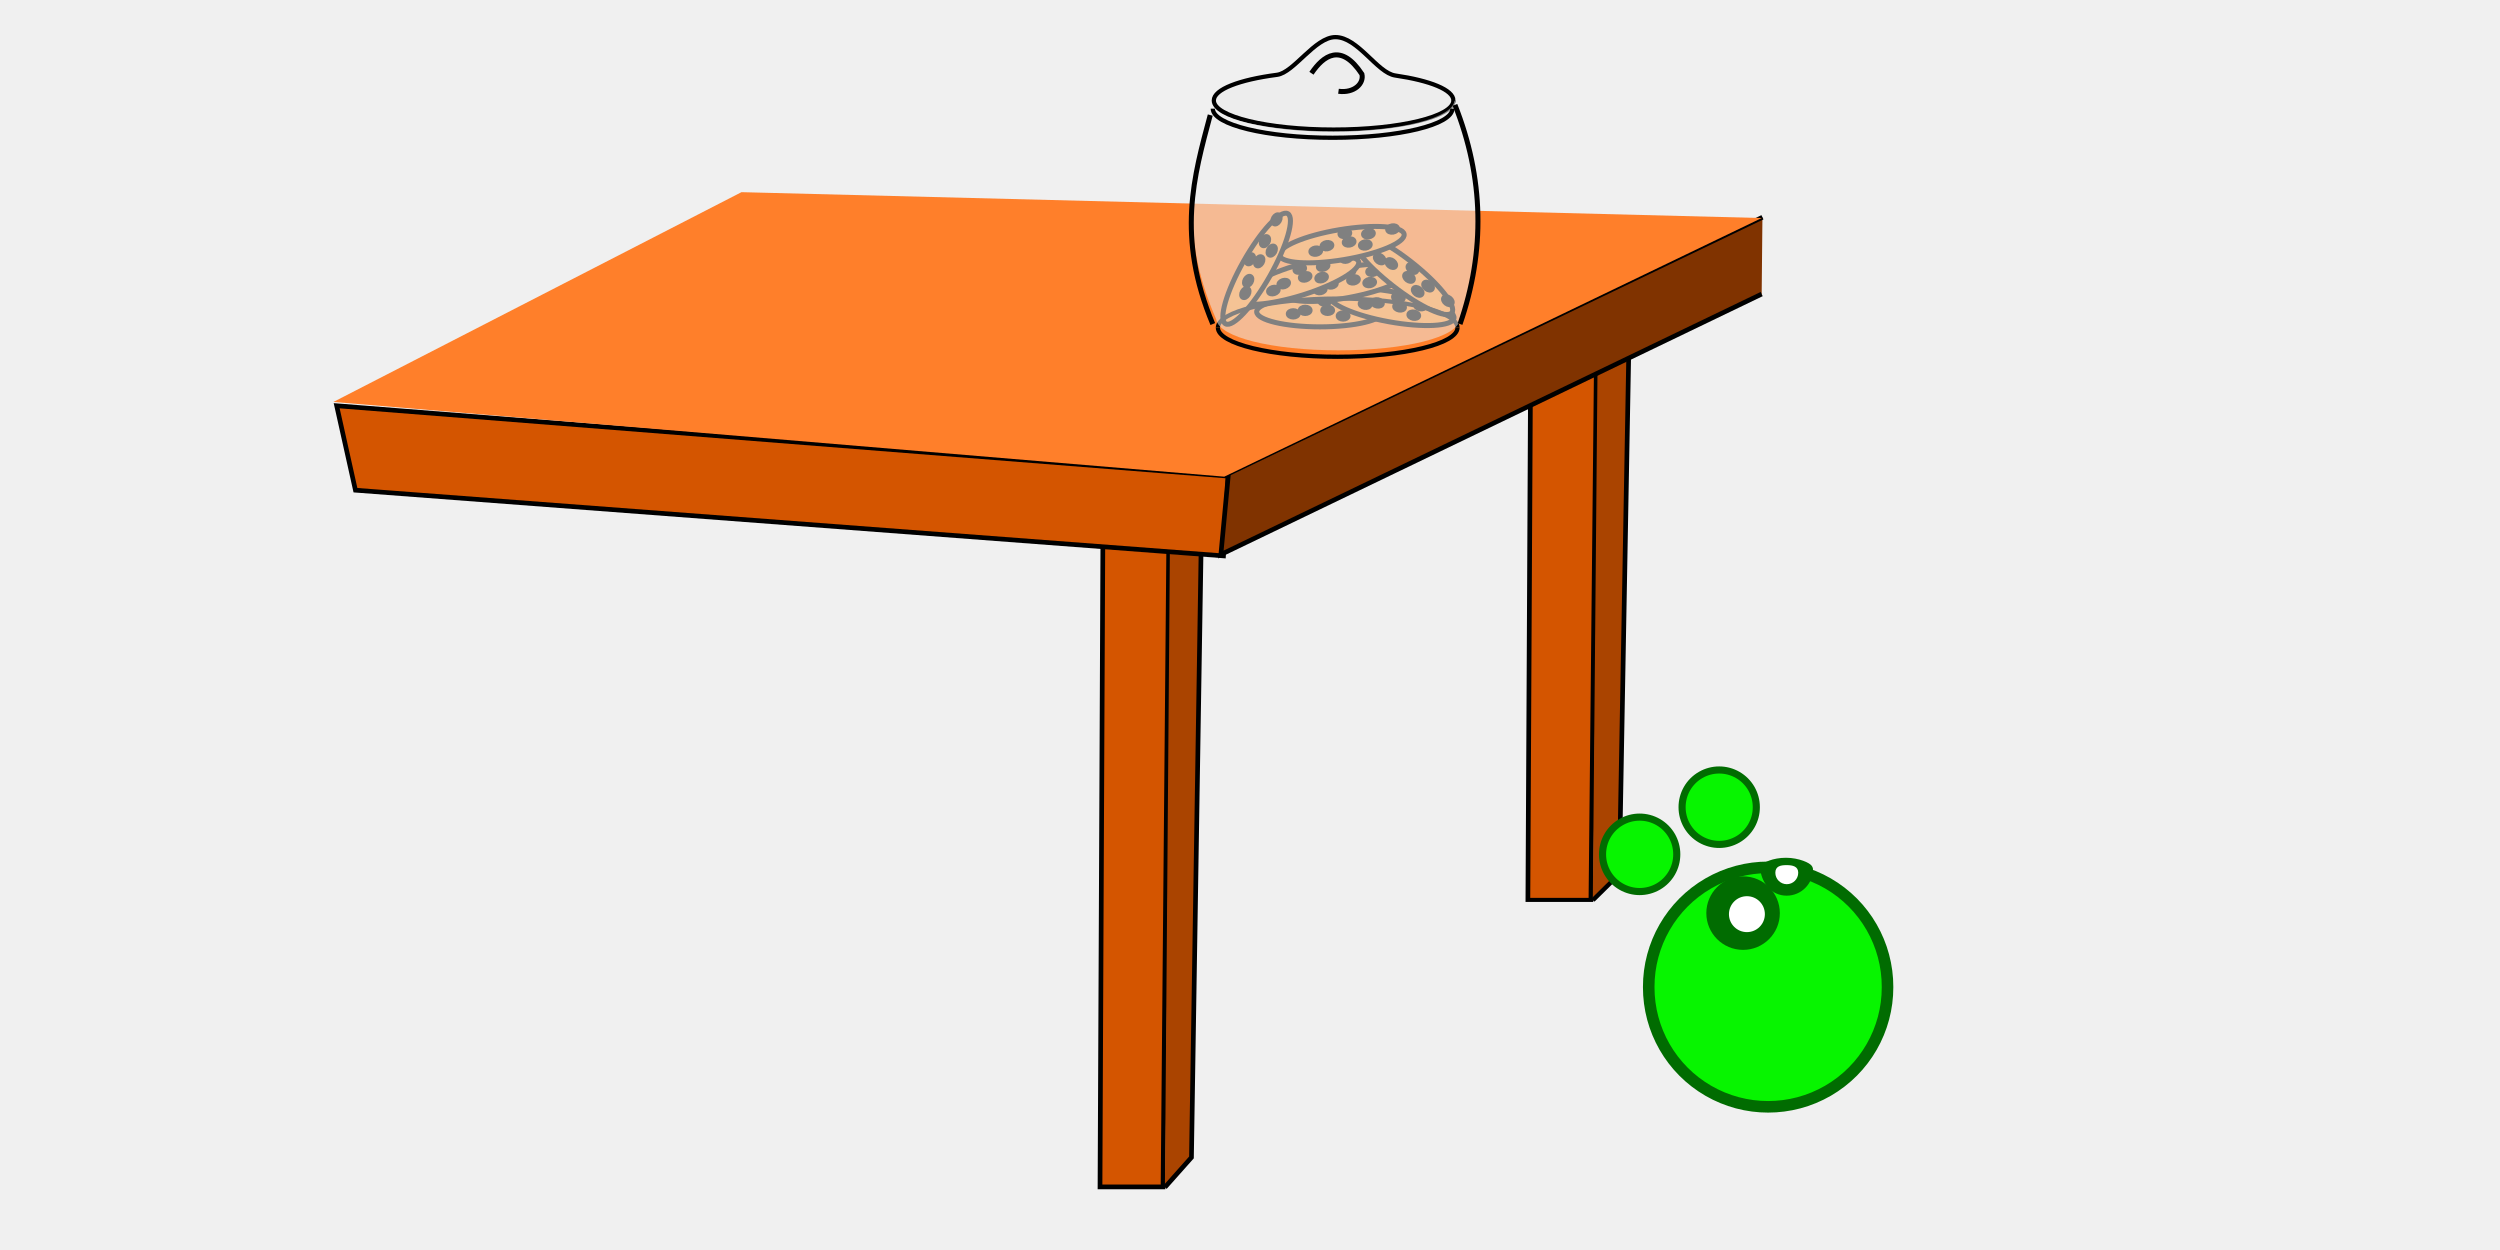
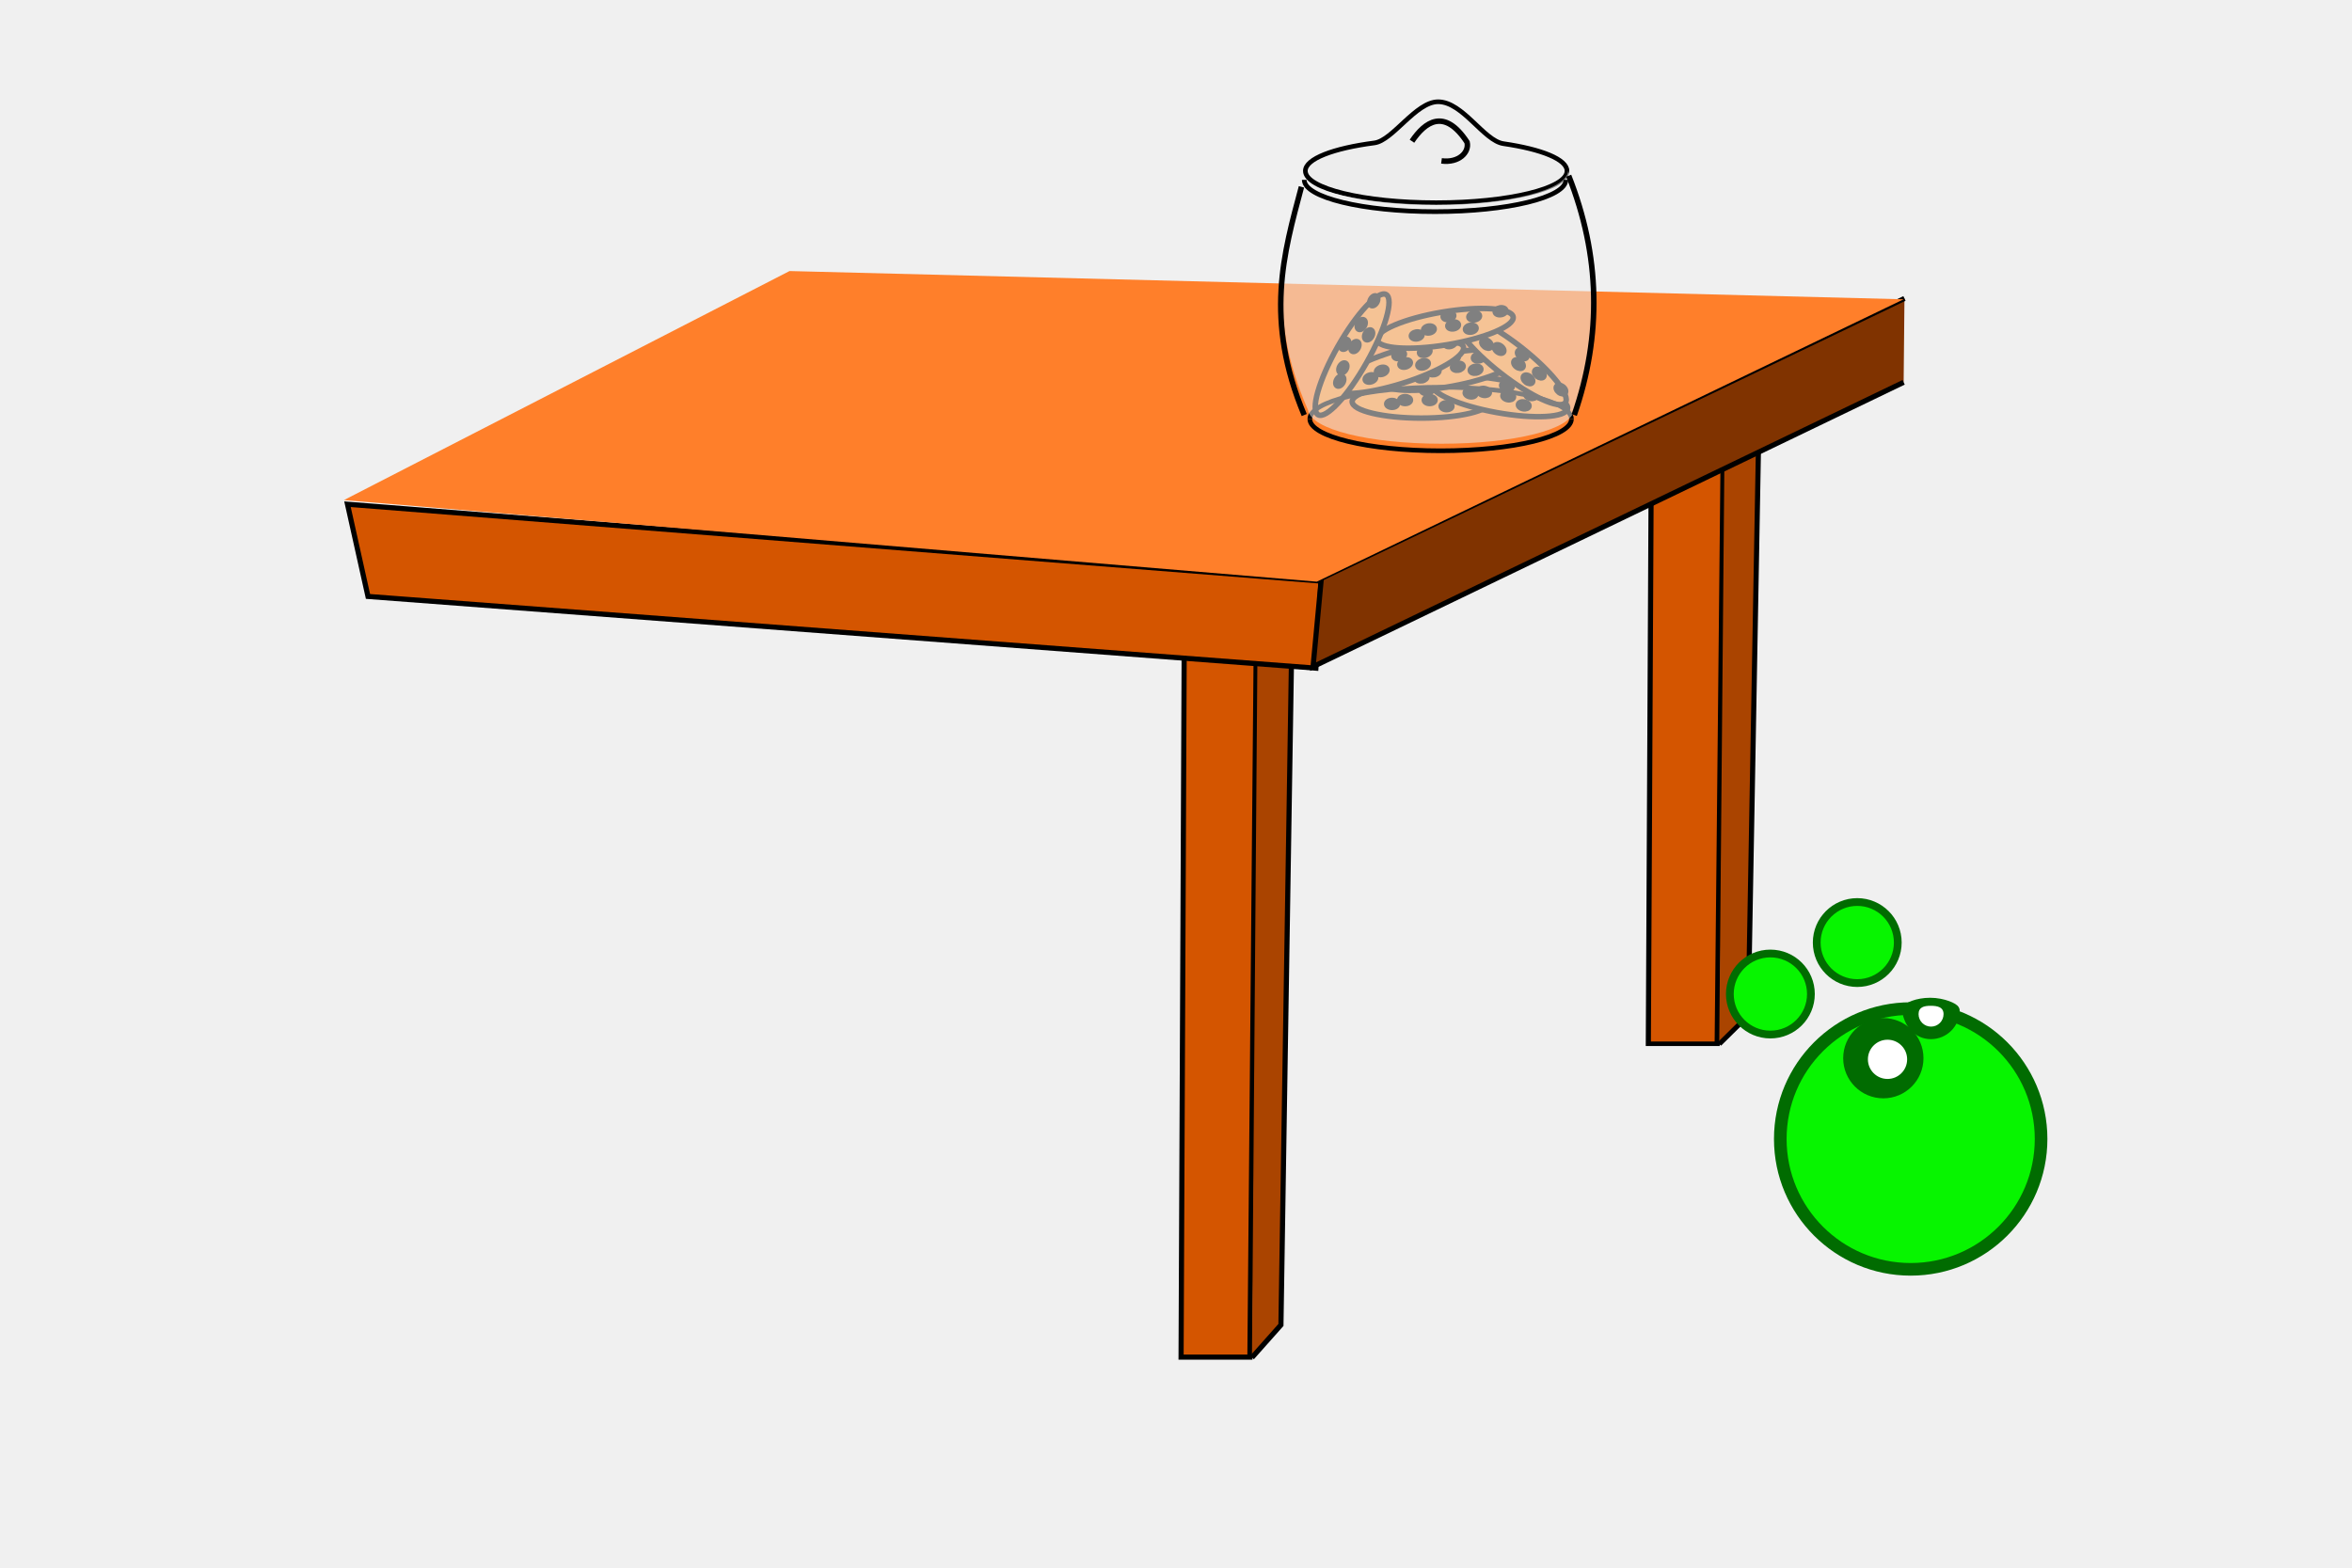
- <svg xmlns="http://www.w3.org/2000/svg" width="600" height="300" id="svg2" version="1.1">
+ <svg xmlns="http://www.w3.org/2000/svg" width="600" height="400" id="svg2" version="1.1">
  <defs id="defs4">
    </defs>
  <g id="layer1" transform="translate(0,-752.3622)">
-     <g id="g3822" transform="matrix(1.126099,0,0,1.126099,-53.40892,-130.8757)">
+     <g id="g3822" transform="matrix(1.30712,0,0,1.30712,-67.14073,-257.2323)">
      <g transform="matrix(1,0,0,0.8774562,247.1954,71.33579)" id="g3816">
        <path transform="translate(0,752.3622)" id="path3818" d="m 125.865,278.787 13.435,0 1.414,-159.099 -14.142,-1.414 z" style="fill:#d45500;stroke:#000000;stroke-width:1px;stroke-linecap:butt;stroke-linejoin:miter;stroke-opacity:1" />
        <path transform="translate(0,752.3622)" id="path3820" d="m 139.698,278.875 5.657,-6.364 2.475,-156.094 -6.894,3.536" style="fill:#aa4400;stroke:#000000;stroke-width:1px;stroke-linecap:butt;stroke-linejoin:miter;stroke-opacity:1" />
      </g>
      <g transform="translate(156.0023,6.142056)" id="g3812">
        <path style="fill:#d45500;stroke:#000000;stroke-width:1px;stroke-linecap:butt;stroke-linejoin:miter;stroke-opacity:1" d="m 125.865,278.787 13.435,0 1.414,-159.099 -14.142,-1.414 z" id="path3797" transform="translate(0,752.3622)" />
        <path style="fill:#aa4400;stroke:#000000;stroke-width:1px;stroke-linecap:butt;stroke-linejoin:miter;stroke-opacity:1" d="m 139.698,278.875 5.657,-6.364 2.475,-156.094 -6.894,3.536" id="path3799" transform="translate(0,752.3622)" />
      </g>
      <g transform="translate(84.18161,53.44506)" id="g3807">
        <path style="fill:#d45500;stroke:#000000;stroke-width:1px;stroke-linecap:butt;stroke-linejoin:miter;stroke-opacity:1" d="M 39,83 224,97 225,80 35,65 z" id="path3801" transform="translate(0,752.3622)" />
        <path style="fill:#803300;stroke:#000000;stroke-width:1px;stroke-linecap:butt;stroke-linejoin:miter;stroke-opacity:1" d="M 338.704,41.199 223.446,96.707 225.061,79.468 338.866,24.831" id="path3803" transform="translate(0,752.3622)" />
        <path style="fill:#ff7f2a;stroke:none" d="M 34.299,64.194 224.169,80.118 338.704,24.995 121.272,19.482 z" id="path3805" transform="translate(0,752.3622)" />
      </g>
    </g>
-     <g id="g3834">
-       <path transform="matrix(0.2134065,0,0,0.2134065,339.5987,915.8967)" d="m 531.429,343.791 a 134.286,134.286 0 1 1 -268.571,0 134.286,134.286 0 1 1 268.571,0 z" id="path2985" style="fill:#07f500;fill-opacity:1;fill-rule:nonzero;stroke:#016c01;stroke-width:13;stroke-linecap:round;stroke-linejoin:miter;stroke-miterlimit:4;stroke-opacity:1;stroke-dasharray:none;stroke-dashoffset:0" />
+     <g id="g3834" transform="matrix(1.160751,0,0,1.160751,-5.146293,-105.3182)">
+       <path transform="matrix(0.2134065,0,0,0.2134065,339.5987,915.8967)" d="m 531.429,343.791 c 0,74.164 -60.122,134.286 -134.286,134.286 -74.164,0 -134.286,-60.122 -134.286,-134.286 0,-74.164 60.122,-134.286 134.286,-134.286 74.164,0 134.286,60.122 134.286,134.286 z" id="path2985" style="fill:#07f500;fill-opacity:1;fill-rule:nonzero;stroke:#016c01;stroke-width:13;stroke-linecap:round;stroke-linejoin:miter;stroke-miterlimit:4;stroke-opacity:1;stroke-dasharray:none;stroke-dashoffset:0" />
      <g transform="translate(126.5002,-2.857174)" id="g3011">
        <path transform="matrix(-0.2515489,0,0,0.2515489,383.1157,890.7631)" d="m 391.429,332.362 c 0,15.78 -12.792,28.571 -28.571,28.571 -15.78,0 -28.571,-12.792 -28.571,-28.571 0,-15.78 12.792,-28.571 28.571,-28.571 15.78,0 28.571,12.792 28.571,28.571 z" id="path3847" style="fill:#016c01;fill-opacity:1;fill-rule:nonzero;stroke:#016c01;stroke-width:13;stroke-linecap:round;stroke-linejoin:miter;stroke-miterlimit:4;stroke-opacity:1;stroke-dasharray:none;stroke-dashoffset:0" />
        <path transform="matrix(-0.1778388,0,0,-0.1778388,355.8145,1033.142)" d="m 378.807,329.093 c 0,13.389 -10.854,24.244 -24.244,24.244 -13.389,0 -24.244,-10.854 -24.244,-24.244 0,-13.389 10.854,-24.244 24.244,-24.244 13.389,0 24.244,10.854 24.244,24.244 z" id="path3849" style="fill:#ffffff;fill-opacity:1;fill-rule:nonzero;stroke:none" />
      </g>
-       <path style="fill:#07f500;fill-opacity:1;fill-rule:nonzero;stroke:#016c01;stroke-width:25.738;stroke-linecap:round;stroke-linejoin:miter;stroke-miterlimit:4;stroke-opacity:1;stroke-dasharray:none;stroke-dashoffset:0" id="path4434" d="m 531.429,343.791 a 134.286,134.286 0 1 1 -268.571,0 134.286,134.286 0 1 1 268.571,0 z" transform="matrix(0.06633305,0,0,0.06633305,367.1722,934.5985)" />
-       <path transform="matrix(0.06633305,0,0,0.06633305,386.2641,923.2848)" d="m 531.429,343.791 a 134.286,134.286 0 1 1 -268.571,0 134.286,134.286 0 1 1 268.571,0 z" id="path3015" style="fill:#07f500;fill-opacity:1;fill-rule:nonzero;stroke:#016c01;stroke-width:25.738;stroke-linecap:round;stroke-linejoin:miter;stroke-miterlimit:4;stroke-opacity:1;stroke-dasharray:none;stroke-dashoffset:0" />
+       <path style="fill:#07f500;fill-opacity:1;fill-rule:nonzero;stroke:#016c01;stroke-width:25.738;stroke-linecap:round;stroke-linejoin:miter;stroke-miterlimit:4;stroke-opacity:1;stroke-dasharray:none;stroke-dashoffset:0" id="path4434" d="m 531.429,343.791 c 0,74.164 -60.122,134.286 -134.286,134.286 -74.164,0 -134.286,-60.122 -134.286,-134.286 0,-74.164 60.122,-134.286 134.286,-134.286 74.164,0 134.286,60.122 134.286,134.286 z" transform="matrix(0.06633305,0,0,0.06633305,367.1722,934.5985)" />
+       <path transform="matrix(0.06633305,0,0,0.06633305,386.2641,923.2848)" d="m 531.429,343.791 c 0,74.164 -60.122,134.286 -134.286,134.286 -74.164,0 -134.286,-60.122 -134.286,-134.286 0,-74.164 60.122,-134.286 134.286,-134.286 74.164,0 134.286,60.122 134.286,134.286 z" id="path3015" style="fill:#07f500;fill-opacity:1;fill-rule:nonzero;stroke:#016c01;stroke-width:25.738;stroke-linecap:round;stroke-linejoin:miter;stroke-miterlimit:4;stroke-opacity:1;stroke-dasharray:none;stroke-dashoffset:0" />
      <g id="g3017" transform="matrix(0.7169836,0,0,0.7169836,219.5473,262.3928)">
        <path id="path3019" d="m 391.429,332.362 c -2.153,15.632 -12.792,28.571 -28.571,28.571 -15.78,0 -28.571,-12.792 -28.571,-28.571 0,-2.227 13.639,-8.878 29.418,-8.878 15.78,0 28.148,5.804 27.724,8.878 z" style="fill:#016c01;fill-opacity:1;fill-rule:nonzero;stroke:#016c01;stroke-width:13;stroke-linecap:round;stroke-linejoin:miter;stroke-miterlimit:4;stroke-opacity:1;stroke-dashoffset:0" transform="matrix(-0.2515489,0,0,0.2515489,383.1157,890.7631)" />
        <path id="path3021" d="m 288.061,975.515 c 0,-2.116 1.62,-2.553 3.736,-2.553 2.116,0 3.925,0.437 3.925,2.553 0,2.116 -1.715,3.831 -3.831,3.831 -2.116,0 -3.831,-1.715 -3.831,-3.831 z" style="fill:#ffffff;fill-opacity:1;fill-rule:nonzero;stroke:none" />
      </g>
    </g>
-     <g id="g4074" transform="matrix(1.207029,0,0,1.207029,-271.7085,-159.32)">
+     <g id="g4074" transform="matrix(1.401059,0,0,1.401059,-320.5321,-290.2491)">
      <g id="g3966" transform="translate(-57.27459,24.91391)">
        <path transform="translate(0,752.3622)" d="m 557.404,40.023 c 0,1.659 -5.631,3.004 -12.576,3.004 -6.946,0 -12.576,-1.345 -12.576,-3.004 0,-1.659 5.631,-3.004 12.576,-3.004 6.946,0 12.576,1.345 12.576,3.004 z" id="path3968" style="fill:#ff912e;fill-opacity:1;stroke:#000000" />
        <path transform="translate(-7.126495,736.8515)" d="m 547.622,55.952 c 0,0.347 -0.438,0.629 -0.978,0.629 -0.54,0 -0.978,-0.282 -0.978,-0.629 0,-0.347 0.438,-0.629 0.978,-0.629 0.54,0 0.978,0.282 0.978,0.629 z" id="path3970" style="fill:#000000;fill-opacity:1;stroke:#000000;stroke-linejoin:miter" />
        <path transform="translate(-4.750997,736.1529)" d="m 547.622,55.952 c 0,0.347 -0.438,0.629 -0.978,0.629 -0.54,0 -0.978,-0.282 -0.978,-0.629 0,-0.347 0.438,-0.629 0.978,-0.629 0.54,0 0.978,0.282 0.978,0.629 z" id="path3972" style="fill:#000000;fill-opacity:1;stroke:#000000;stroke-linejoin:miter" />
        <path transform="translate(-0.8384112,734.3363)" d="m 547.622,55.952 c 0,0.347 -0.438,0.629 -0.978,0.629 -0.54,0 -0.978,-0.282 -0.978,-0.629 0,-0.347 0.438,-0.629 0.978,-0.629 0.54,0 0.978,0.282 0.978,0.629 z" id="path3974" style="fill:#000000;fill-opacity:1;stroke:#000000;stroke-linejoin:miter" />
        <path transform="translate(-0.2794704,736.1529)" d="m 547.622,55.952 c 0,0.347 -0.438,0.629 -0.978,0.629 -0.54,0 -0.978,-0.282 -0.978,-0.629 0,-0.347 0.438,-0.629 0.978,-0.629 0.54,0 0.978,0.282 0.978,0.629 z" id="path3976" style="fill:#000000;fill-opacity:1;stroke:#000000;stroke-linejoin:miter" />
        <path transform="translate(3.77285,735.1747)" d="m 547.622,55.952 c 0,0.347 -0.438,0.629 -0.978,0.629 -0.54,0 -0.978,-0.282 -0.978,-0.629 0,-0.347 0.438,-0.629 0.978,-0.629 0.54,0 0.978,0.282 0.978,0.629 z" id="path3978" style="fill:#000000;fill-opacity:1;stroke:#000000;stroke-linejoin:miter" />
        <path transform="translate(8.663582,735.035)" d="m 547.622,55.952 c 0,0.347 -0.438,0.629 -0.978,0.629 -0.54,0 -0.978,-0.282 -0.978,-0.629 0,-0.347 0.438,-0.629 0.978,-0.629 0.54,0 0.978,0.282 0.978,0.629 z" id="path3980" style="fill:#000000;fill-opacity:1;stroke:#000000;stroke-linejoin:miter" />
        <path style="fill:#000000;fill-opacity:1;stroke:#000000;stroke-linejoin:miter" id="path3982" d="m 547.622,55.952 c 0,0.347 -0.438,0.629 -0.978,0.629 -0.54,0 -0.978,-0.282 -0.978,-0.629 0,-0.347 0.438,-0.629 0.978,-0.629 0.54,0 0.978,0.282 0.978,0.629 z" transform="translate(2.794704,737.2708)" />
      </g>
      <g transform="matrix(0.9839885,0.1782317,-0.1782317,0.9839885,106.951,-60.46885)" id="g3955">
        <path style="fill:#ff912e;fill-opacity:1;stroke:#000000" id="path3937" d="m 557.404,40.023 c 0,1.659 -5.631,3.004 -12.576,3.004 -6.946,0 -12.576,-1.345 -12.576,-3.004 0,-1.659 5.631,-3.004 12.576,-3.004 6.946,0 12.576,1.345 12.576,3.004 z" transform="translate(0,752.3622)" />
        <path style="fill:#000000;fill-opacity:1;stroke:#000000;stroke-linejoin:miter" id="path3943" d="m 547.622,55.952 c 0,0.347 -0.438,0.629 -0.978,0.629 -0.54,0 -0.978,-0.282 -0.978,-0.629 0,-0.347 0.438,-0.629 0.978,-0.629 0.54,0 0.978,0.282 0.978,0.629 z" transform="translate(-7.126495,736.8515)" />
        <path style="fill:#000000;fill-opacity:1;stroke:#000000;stroke-linejoin:miter" id="path3945" d="m 547.622,55.952 c 0,0.347 -0.438,0.629 -0.978,0.629 -0.54,0 -0.978,-0.282 -0.978,-0.629 0,-0.347 0.438,-0.629 0.978,-0.629 0.54,0 0.978,0.282 0.978,0.629 z" transform="translate(-4.750997,736.1529)" />
        <path style="fill:#000000;fill-opacity:1;stroke:#000000;stroke-linejoin:miter" id="path3947" d="m 547.622,55.952 c 0,0.347 -0.438,0.629 -0.978,0.629 -0.54,0 -0.978,-0.282 -0.978,-0.629 0,-0.347 0.438,-0.629 0.978,-0.629 0.54,0 0.978,0.282 0.978,0.629 z" transform="translate(-0.8384112,734.3363)" />
        <path style="fill:#000000;fill-opacity:1;stroke:#000000;stroke-linejoin:miter" id="path3949" d="m 547.622,55.952 c 0,0.347 -0.438,0.629 -0.978,0.629 -0.54,0 -0.978,-0.282 -0.978,-0.629 0,-0.347 0.438,-0.629 0.978,-0.629 0.54,0 0.978,0.282 0.978,0.629 z" transform="translate(-0.2794704,736.1529)" />
        <path style="fill:#000000;fill-opacity:1;stroke:#000000;stroke-linejoin:miter" id="path3951" d="m 547.622,55.952 c 0,0.347 -0.438,0.629 -0.978,0.629 -0.54,0 -0.978,-0.282 -0.978,-0.629 0,-0.347 0.438,-0.629 0.978,-0.629 0.54,0 0.978,0.282 0.978,0.629 z" transform="translate(3.77285,735.1747)" />
        <path style="fill:#000000;fill-opacity:1;stroke:#000000;stroke-linejoin:miter" id="path3953" d="m 547.622,55.952 c 0,0.347 -0.438,0.629 -0.978,0.629 -0.54,0 -0.978,-0.282 -0.978,-0.629 0,-0.347 0.438,-0.629 0.978,-0.629 0.54,0 0.978,0.282 0.978,0.629 z" transform="translate(8.663582,735.035)" />
        <path transform="translate(2.794704,737.2708)" d="m 547.622,55.952 c 0,0.347 -0.438,0.629 -0.978,0.629 -0.54,0 -0.978,-0.282 -0.978,-0.629 0,-0.347 0.438,-0.629 0.978,-0.629 0.54,0 0.978,0.282 0.978,0.629 z" id="path3941" style="fill:#000000;fill-opacity:1;stroke:#000000;stroke-linejoin:miter" />
      </g>
      <g transform="translate(-0.06544226,-0.4577564)" id="g3886">
        <path id="path3882" d="m 514.159,775.746 c 0,3.197 -10.664,5.788 -23.819,5.788 -13.155,0 -23.819,-2.591 -23.819,-5.788 0,-2.209 5.09,-4.128 12.576,-5.104 3.349,-0.437 7.536,-7.493 11.602,-7.493 4.478,0 8.309,7.109 11.887,7.631 6.934,1.012 11.574,2.857 11.574,4.966 z" style="fill:#eaeaea;fill-opacity:0.533;stroke:#000000;stroke-width:0.845" />
        <path style="fill:none;stroke:#000000;stroke-width:1px;stroke-linecap:butt;stroke-linejoin:miter;stroke-opacity:1" d="m 485.934,17.972 c 2.362,-3.49 5.878,-6.155 10.034,0.179 0.432,1.847 -1.516,3.822 -4.659,3.404" id="path3884" transform="translate(0,752.3622)" />
      </g>
      <g id="g3984" transform="matrix(0.9832581,-0.1822185,0.1822185,0.9832581,-187.3322,131.6709)">
        <path transform="translate(0,752.3622)" d="m 557.404,40.023 c 0,1.659 -5.631,3.004 -12.576,3.004 -6.946,0 -12.576,-1.345 -12.576,-3.004 0,-1.659 5.631,-3.004 12.576,-3.004 6.946,0 12.576,1.345 12.576,3.004 z" id="path3986" style="fill:#ff912e;fill-opacity:1;stroke:#000000" />
        <path transform="translate(-7.126495,736.8515)" d="m 547.622,55.952 c 0,0.347 -0.438,0.629 -0.978,0.629 -0.54,0 -0.978,-0.282 -0.978,-0.629 0,-0.347 0.438,-0.629 0.978,-0.629 0.54,0 0.978,0.282 0.978,0.629 z" id="path3988" style="fill:#000000;fill-opacity:1;stroke:#000000;stroke-linejoin:miter" />
        <path transform="translate(-4.750997,736.1529)" d="m 547.622,55.952 c 0,0.347 -0.438,0.629 -0.978,0.629 -0.54,0 -0.978,-0.282 -0.978,-0.629 0,-0.347 0.438,-0.629 0.978,-0.629 0.54,0 0.978,0.282 0.978,0.629 z" id="path3990" style="fill:#000000;fill-opacity:1;stroke:#000000;stroke-linejoin:miter" />
        <path transform="translate(-0.8384112,734.3363)" d="m 547.622,55.952 c 0,0.347 -0.438,0.629 -0.978,0.629 -0.54,0 -0.978,-0.282 -0.978,-0.629 0,-0.347 0.438,-0.629 0.978,-0.629 0.54,0 0.978,0.282 0.978,0.629 z" id="path3992" style="fill:#000000;fill-opacity:1;stroke:#000000;stroke-linejoin:miter" />
        <path transform="translate(-0.2794704,736.1529)" d="m 547.622,55.952 c 0,0.347 -0.438,0.629 -0.978,0.629 -0.54,0 -0.978,-0.282 -0.978,-0.629 0,-0.347 0.438,-0.629 0.978,-0.629 0.54,0 0.978,0.282 0.978,0.629 z" id="path3994" style="fill:#000000;fill-opacity:1;stroke:#000000;stroke-linejoin:miter" />
        <path transform="translate(3.77285,735.1747)" d="m 547.622,55.952 c 0,0.347 -0.438,0.629 -0.978,0.629 -0.54,0 -0.978,-0.282 -0.978,-0.629 0,-0.347 0.438,-0.629 0.978,-0.629 0.54,0 0.978,0.282 0.978,0.629 z" id="path3996" style="fill:#000000;fill-opacity:1;stroke:#000000;stroke-linejoin:miter" />
        <path transform="translate(8.663582,735.035)" d="m 547.622,55.952 c 0,0.347 -0.438,0.629 -0.978,0.629 -0.54,0 -0.978,-0.282 -0.978,-0.629 0,-0.347 0.438,-0.629 0.978,-0.629 0.54,0 0.978,0.282 0.978,0.629 z" id="path3998" style="fill:#000000;fill-opacity:1;stroke:#000000;stroke-linejoin:miter" />
        <path style="fill:#000000;fill-opacity:1;stroke:#000000;stroke-linejoin:miter" id="path4000" d="m 547.622,55.952 c 0,0.347 -0.438,0.629 -0.978,0.629 -0.54,0 -0.978,-0.282 -0.978,-0.629 0,-0.347 0.438,-0.629 0.978,-0.629 0.54,0 0.978,0.282 0.978,0.629 z" transform="translate(2.794704,737.2708)" />
      </g>
      <g transform="matrix(0.7873407,0.6165181,-0.6165181,0.7873407,563.4329,-150.0288)" id="g4002">
        <path style="fill:#ff912e;fill-opacity:1;stroke:#000000" id="path4004" d="m 557.404,40.023 c 0,1.659 -5.631,3.004 -12.576,3.004 -6.946,0 -12.576,-1.345 -12.576,-3.004 0,-1.659 5.631,-3.004 12.576,-3.004 6.946,0 12.576,1.345 12.576,3.004 z" transform="translate(0,752.3622)" />
        <path style="fill:#000000;fill-opacity:1;stroke:#000000;stroke-linejoin:miter" id="path4006" d="m 547.622,55.952 c 0,0.347 -0.438,0.629 -0.978,0.629 -0.54,0 -0.978,-0.282 -0.978,-0.629 0,-0.347 0.438,-0.629 0.978,-0.629 0.54,0 0.978,0.282 0.978,0.629 z" transform="translate(-7.126495,736.8515)" />
        <path style="fill:#000000;fill-opacity:1;stroke:#000000;stroke-linejoin:miter" id="path4008" d="m 547.622,55.952 c 0,0.347 -0.438,0.629 -0.978,0.629 -0.54,0 -0.978,-0.282 -0.978,-0.629 0,-0.347 0.438,-0.629 0.978,-0.629 0.54,0 0.978,0.282 0.978,0.629 z" transform="translate(-4.750997,736.1529)" />
        <path style="fill:#000000;fill-opacity:1;stroke:#000000;stroke-linejoin:miter" id="path4010" d="m 547.622,55.952 c 0,0.347 -0.438,0.629 -0.978,0.629 -0.54,0 -0.978,-0.282 -0.978,-0.629 0,-0.347 0.438,-0.629 0.978,-0.629 0.54,0 0.978,0.282 0.978,0.629 z" transform="translate(-0.8384112,734.3363)" />
        <path style="fill:#000000;fill-opacity:1;stroke:#000000;stroke-linejoin:miter" id="path4012" d="m 547.622,55.952 c 0,0.347 -0.438,0.629 -0.978,0.629 -0.54,0 -0.978,-0.282 -0.978,-0.629 0,-0.347 0.438,-0.629 0.978,-0.629 0.54,0 0.978,0.282 0.978,0.629 z" transform="translate(-0.2794704,736.1529)" />
        <path style="fill:#000000;fill-opacity:1;stroke:#000000;stroke-linejoin:miter" id="path4014" d="m 547.622,55.952 c 0,0.347 -0.438,0.629 -0.978,0.629 -0.54,0 -0.978,-0.282 -0.978,-0.629 0,-0.347 0.438,-0.629 0.978,-0.629 0.54,0 0.978,0.282 0.978,0.629 z" transform="translate(3.77285,735.1747)" />
        <path style="fill:#000000;fill-opacity:1;stroke:#000000;stroke-linejoin:miter" id="path4016" d="m 547.622,55.952 c 0,0.347 -0.438,0.629 -0.978,0.629 -0.54,0 -0.978,-0.282 -0.978,-0.629 0,-0.347 0.438,-0.629 0.978,-0.629 0.54,0 0.978,0.282 0.978,0.629 z" transform="translate(8.663582,735.035)" />
        <path transform="translate(2.794704,737.2708)" d="m 547.622,55.952 c 0,0.347 -0.438,0.629 -0.978,0.629 -0.54,0 -0.978,-0.282 -0.978,-0.629 0,-0.347 0.438,-0.629 0.978,-0.629 0.54,0 0.978,0.282 0.978,0.629 z" id="path4018" style="fill:#000000;fill-opacity:1;stroke:#000000;stroke-linejoin:miter" />
      </g>
      <g id="g4020" transform="matrix(0.9540897,-0.2995212,0.2995212,0.9540897,-273.9117,218.2755)">
        <path transform="translate(0,752.3622)" d="m 557.404,40.023 c 0,1.659 -5.631,3.004 -12.576,3.004 -6.946,0 -12.576,-1.345 -12.576,-3.004 0,-1.659 5.631,-3.004 12.576,-3.004 6.946,0 12.576,1.345 12.576,3.004 z" id="path4022" style="fill:#ff912e;fill-opacity:1;stroke:#000000" />
        <path transform="translate(-7.126495,736.8515)" d="m 547.622,55.952 c 0,0.347 -0.438,0.629 -0.978,0.629 -0.54,0 -0.978,-0.282 -0.978,-0.629 0,-0.347 0.438,-0.629 0.978,-0.629 0.54,0 0.978,0.282 0.978,0.629 z" id="path4024" style="fill:#000000;fill-opacity:1;stroke:#000000;stroke-linejoin:miter" />
        <path transform="translate(-4.750997,736.1529)" d="m 547.622,55.952 c 0,0.347 -0.438,0.629 -0.978,0.629 -0.54,0 -0.978,-0.282 -0.978,-0.629 0,-0.347 0.438,-0.629 0.978,-0.629 0.54,0 0.978,0.282 0.978,0.629 z" id="path4026" style="fill:#000000;fill-opacity:1;stroke:#000000;stroke-linejoin:miter" />
        <path transform="translate(-0.8384112,734.3363)" d="m 547.622,55.952 c 0,0.347 -0.438,0.629 -0.978,0.629 -0.54,0 -0.978,-0.282 -0.978,-0.629 0,-0.347 0.438,-0.629 0.978,-0.629 0.54,0 0.978,0.282 0.978,0.629 z" id="path4028" style="fill:#000000;fill-opacity:1;stroke:#000000;stroke-linejoin:miter" />
        <path transform="translate(-0.2794704,736.1529)" d="m 547.622,55.952 c 0,0.347 -0.438,0.629 -0.978,0.629 -0.54,0 -0.978,-0.282 -0.978,-0.629 0,-0.347 0.438,-0.629 0.978,-0.629 0.54,0 0.978,0.282 0.978,0.629 z" id="path4030" style="fill:#000000;fill-opacity:1;stroke:#000000;stroke-linejoin:miter" />
        <path transform="translate(3.77285,735.1747)" d="m 547.622,55.952 c 0,0.347 -0.438,0.629 -0.978,0.629 -0.54,0 -0.978,-0.282 -0.978,-0.629 0,-0.347 0.438,-0.629 0.978,-0.629 0.54,0 0.978,0.282 0.978,0.629 z" id="path4032" style="fill:#000000;fill-opacity:1;stroke:#000000;stroke-linejoin:miter" />
        <path transform="translate(8.663582,735.035)" d="m 547.622,55.952 c 0,0.347 -0.438,0.629 -0.978,0.629 -0.54,0 -0.978,-0.282 -0.978,-0.629 0,-0.347 0.438,-0.629 0.978,-0.629 0.54,0 0.978,0.282 0.978,0.629 z" id="path4034" style="fill:#000000;fill-opacity:1;stroke:#000000;stroke-linejoin:miter" />
        <path style="fill:#000000;fill-opacity:1;stroke:#000000;stroke-linejoin:miter" id="path4036" d="m 547.622,55.952 c 0,0.347 -0.438,0.629 -0.978,0.629 -0.54,0 -0.978,-0.282 -0.978,-0.629 0,-0.347 0.438,-0.629 0.978,-0.629 0.54,0 0.978,0.282 0.978,0.629 z" transform="translate(2.794704,737.2708)" />
      </g>
      <g transform="matrix(0.986222,-0.1654272,0.1654272,0.986222,-176.512,112.6173)" id="g4038">
        <path style="fill:#ff912e;fill-opacity:1;stroke:#000000" id="path4040" d="m 557.404,40.023 c 0,1.659 -5.631,3.004 -12.576,3.004 -6.946,0 -12.576,-1.345 -12.576,-3.004 0,-1.659 5.631,-3.004 12.576,-3.004 6.946,0 12.576,1.345 12.576,3.004 z" transform="translate(0,752.3622)" />
        <path style="fill:#000000;fill-opacity:1;stroke:#000000;stroke-linejoin:miter" id="path4042" d="m 547.622,55.952 c 0,0.347 -0.438,0.629 -0.978,0.629 -0.54,0 -0.978,-0.282 -0.978,-0.629 0,-0.347 0.438,-0.629 0.978,-0.629 0.54,0 0.978,0.282 0.978,0.629 z" transform="translate(-7.126495,736.8515)" />
        <path style="fill:#000000;fill-opacity:1;stroke:#000000;stroke-linejoin:miter" id="path4044" d="m 547.622,55.952 c 0,0.347 -0.438,0.629 -0.978,0.629 -0.54,0 -0.978,-0.282 -0.978,-0.629 0,-0.347 0.438,-0.629 0.978,-0.629 0.54,0 0.978,0.282 0.978,0.629 z" transform="translate(-4.750997,736.1529)" />
        <path style="fill:#000000;fill-opacity:1;stroke:#000000;stroke-linejoin:miter" id="path4046" d="m 547.622,55.952 c 0,0.347 -0.438,0.629 -0.978,0.629 -0.54,0 -0.978,-0.282 -0.978,-0.629 0,-0.347 0.438,-0.629 0.978,-0.629 0.54,0 0.978,0.282 0.978,0.629 z" transform="translate(-0.8384112,734.3363)" />
        <path style="fill:#000000;fill-opacity:1;stroke:#000000;stroke-linejoin:miter" id="path4048" d="m 547.622,55.952 c 0,0.347 -0.438,0.629 -0.978,0.629 -0.54,0 -0.978,-0.282 -0.978,-0.629 0,-0.347 0.438,-0.629 0.978,-0.629 0.54,0 0.978,0.282 0.978,0.629 z" transform="translate(-0.2794704,736.1529)" />
        <path style="fill:#000000;fill-opacity:1;stroke:#000000;stroke-linejoin:miter" id="path4050" d="m 547.622,55.952 c 0,0.347 -0.438,0.629 -0.978,0.629 -0.54,0 -0.978,-0.282 -0.978,-0.629 0,-0.347 0.438,-0.629 0.978,-0.629 0.54,0 0.978,0.282 0.978,0.629 z" transform="translate(3.77285,735.1747)" />
        <path style="fill:#000000;fill-opacity:1;stroke:#000000;stroke-linejoin:miter" id="path4052" d="m 547.622,55.952 c 0,0.347 -0.438,0.629 -0.978,0.629 -0.54,0 -0.978,-0.282 -0.978,-0.629 0,-0.347 0.438,-0.629 0.978,-0.629 0.54,0 0.978,0.282 0.978,0.629 z" transform="translate(8.663582,735.035)" />
        <path transform="translate(2.794704,737.2708)" d="m 547.622,55.952 c 0,0.347 -0.438,0.629 -0.978,0.629 -0.54,0 -0.978,-0.282 -0.978,-0.629 0,-0.347 0.438,-0.629 0.978,-0.629 0.54,0 0.978,0.282 0.978,0.629 z" id="path4054" style="fill:#000000;fill-opacity:1;stroke:#000000;stroke-linejoin:miter" />
      </g>
      <g id="g4056" transform="matrix(0.4921379,-0.8705172,0.8705172,0.4921379,-482.9426,893.0657)">
        <path transform="translate(0,752.3622)" d="m 557.404,40.023 c 0,1.659 -5.631,3.004 -12.576,3.004 -6.946,0 -12.576,-1.345 -12.576,-3.004 0,-1.659 5.631,-3.004 12.576,-3.004 6.946,0 12.576,1.345 12.576,3.004 z" id="path4058" style="fill:#ff912e;fill-opacity:1;stroke:#000000" />
        <path transform="translate(-7.126495,736.8515)" d="m 547.622,55.952 c 0,0.347 -0.438,0.629 -0.978,0.629 -0.54,0 -0.978,-0.282 -0.978,-0.629 0,-0.347 0.438,-0.629 0.978,-0.629 0.54,0 0.978,0.282 0.978,0.629 z" id="path4060" style="fill:#000000;fill-opacity:1;stroke:#000000;stroke-linejoin:miter" />
        <path transform="translate(-4.750997,736.1529)" d="m 547.622,55.952 c 0,0.347 -0.438,0.629 -0.978,0.629 -0.54,0 -0.978,-0.282 -0.978,-0.629 0,-0.347 0.438,-0.629 0.978,-0.629 0.54,0 0.978,0.282 0.978,0.629 z" id="path4062" style="fill:#000000;fill-opacity:1;stroke:#000000;stroke-linejoin:miter" />
        <path transform="translate(-0.8384112,734.3363)" d="m 547.622,55.952 c 0,0.347 -0.438,0.629 -0.978,0.629 -0.54,0 -0.978,-0.282 -0.978,-0.629 0,-0.347 0.438,-0.629 0.978,-0.629 0.54,0 0.978,0.282 0.978,0.629 z" id="path4064" style="fill:#000000;fill-opacity:1;stroke:#000000;stroke-linejoin:miter" />
        <path transform="translate(-0.2794704,736.1529)" d="m 547.622,55.952 c 0,0.347 -0.438,0.629 -0.978,0.629 -0.54,0 -0.978,-0.282 -0.978,-0.629 0,-0.347 0.438,-0.629 0.978,-0.629 0.54,0 0.978,0.282 0.978,0.629 z" id="path4066" style="fill:#000000;fill-opacity:1;stroke:#000000;stroke-linejoin:miter" />
        <path transform="translate(3.77285,735.1747)" d="m 547.622,55.952 c 0,0.347 -0.438,0.629 -0.978,0.629 -0.54,0 -0.978,-0.282 -0.978,-0.629 0,-0.347 0.438,-0.629 0.978,-0.629 0.54,0 0.978,0.282 0.978,0.629 z" id="path4068" style="fill:#000000;fill-opacity:1;stroke:#000000;stroke-linejoin:miter" />
        <path transform="translate(8.663582,735.035)" d="m 547.622,55.952 c 0,0.347 -0.438,0.629 -0.978,0.629 -0.54,0 -0.978,-0.282 -0.978,-0.629 0,-0.347 0.438,-0.629 0.978,-0.629 0.54,0 0.978,0.282 0.978,0.629 z" id="path4070" style="fill:#000000;fill-opacity:1;stroke:#000000;stroke-linejoin:miter" />
        <path style="fill:#000000;fill-opacity:1;stroke:#000000;stroke-linejoin:miter" id="path4072" d="m 547.622,55.952 c 0,0.347 -0.438,0.629 -0.978,0.629 -0.54,0 -0.978,-0.282 -0.978,-0.629 0,-0.347 0.438,-0.629 0.978,-0.629 0.54,0 0.978,0.282 0.978,0.629 z" transform="translate(2.794704,737.2708)" />
      </g>
      <g id="g3923">
        <path style="fill:none;stroke:#000000;stroke-width:0.845" d="m 467.266,820.463 c 0,-3.197 10.664,-5.788 23.819,-5.788 13.155,0 23.819,2.591 23.819,5.788" id="path3872" />
        <g id="g3906" transform="translate(-53.57963,-2.716717)">
          <path style="fill:#ececec;fill-opacity:0.541;stroke:none" d="m 543.825,784.137 c -13.155,0 -23.819,-2.591 -24.073,-5.153 -3.492,12.784 -7.031,24.782 0.76,42.552 0.507,3.557 11.171,6.148 24.326,6.148 13.155,0 23.819,-2.591 24.073,-6.148 5.301,-14.888 5.004,-29.416 -1.014,-43.566 -0.253,3.575 -10.918,6.167 -24.073,6.167 z" id="path3914" />
        </g>
        <g id="g3896" style="stroke:none">
          <path transform="matrix(1,0,0,0.7138259,168.2561,742.3387)" style="fill:none;stroke:none" d="m 346.648,109.445 c 0,4.478 -10.664,8.109 -23.819,8.109 -13.155,0 -23.819,-3.63 -23.819,-8.109 0,-4.478 10.664,-8.109 23.819,-8.109 13.155,0 23.819,3.63 23.819,8.109 z" id="path3898" />
          <path style="fill:none;stroke:none" d="M 466.252,67.381 C 458.968,49.971 462.507,37.972 465.745,25.824" id="path3900" transform="translate(0,752.3622)" />
          <path style="fill:none;stroke:none" d="m 514.398,23.796 c 5.764,14.528 6.061,29.056 1.014,43.584" id="path3902" transform="translate(0,752.3622)" />
          <path transform="matrix(1,0,0,0.7138259,167.2426,698.7911)" style="fill:none;stroke:none" d="m 346.648,109.445 c 0,4.478 -10.664,8.109 -23.819,8.109 -13.155,0 -23.819,-3.63 -23.819,-8.109" id="path3904" />
        </g>
        <path style="fill:none;stroke:#000000;stroke-width:1px;stroke-linecap:butt;stroke-linejoin:miter;stroke-opacity:1" d="m 466.252,819.743 c -7.284,-17.41 -3.745,-29.408 -0.507,-41.557" id="path3874" />
        <path style="fill:none;stroke:#000000;stroke-width:1px;stroke-linecap:butt;stroke-linejoin:miter;stroke-opacity:1" d="m 514.398,776.159 c 5.764,14.528 6.061,29.056 1.014,43.584" id="path3876" />
        <path style="fill:none;stroke:#000000;stroke-width:0.845" d="m 513.891,776.916 c 0,3.197 -10.664,5.788 -23.819,5.788 -13.155,0 -23.819,-2.591 -23.819,-5.788" id="path3878" />
        <path id="path3916" d="m 514.904,820.463 c 0,3.197 -10.664,5.788 -23.819,5.788 -13.155,0 -23.819,-2.591 -23.819,-5.788" style="fill:none;stroke:#000000;stroke-width:0.845" />
      </g>
    </g>
  </g>
</svg>
